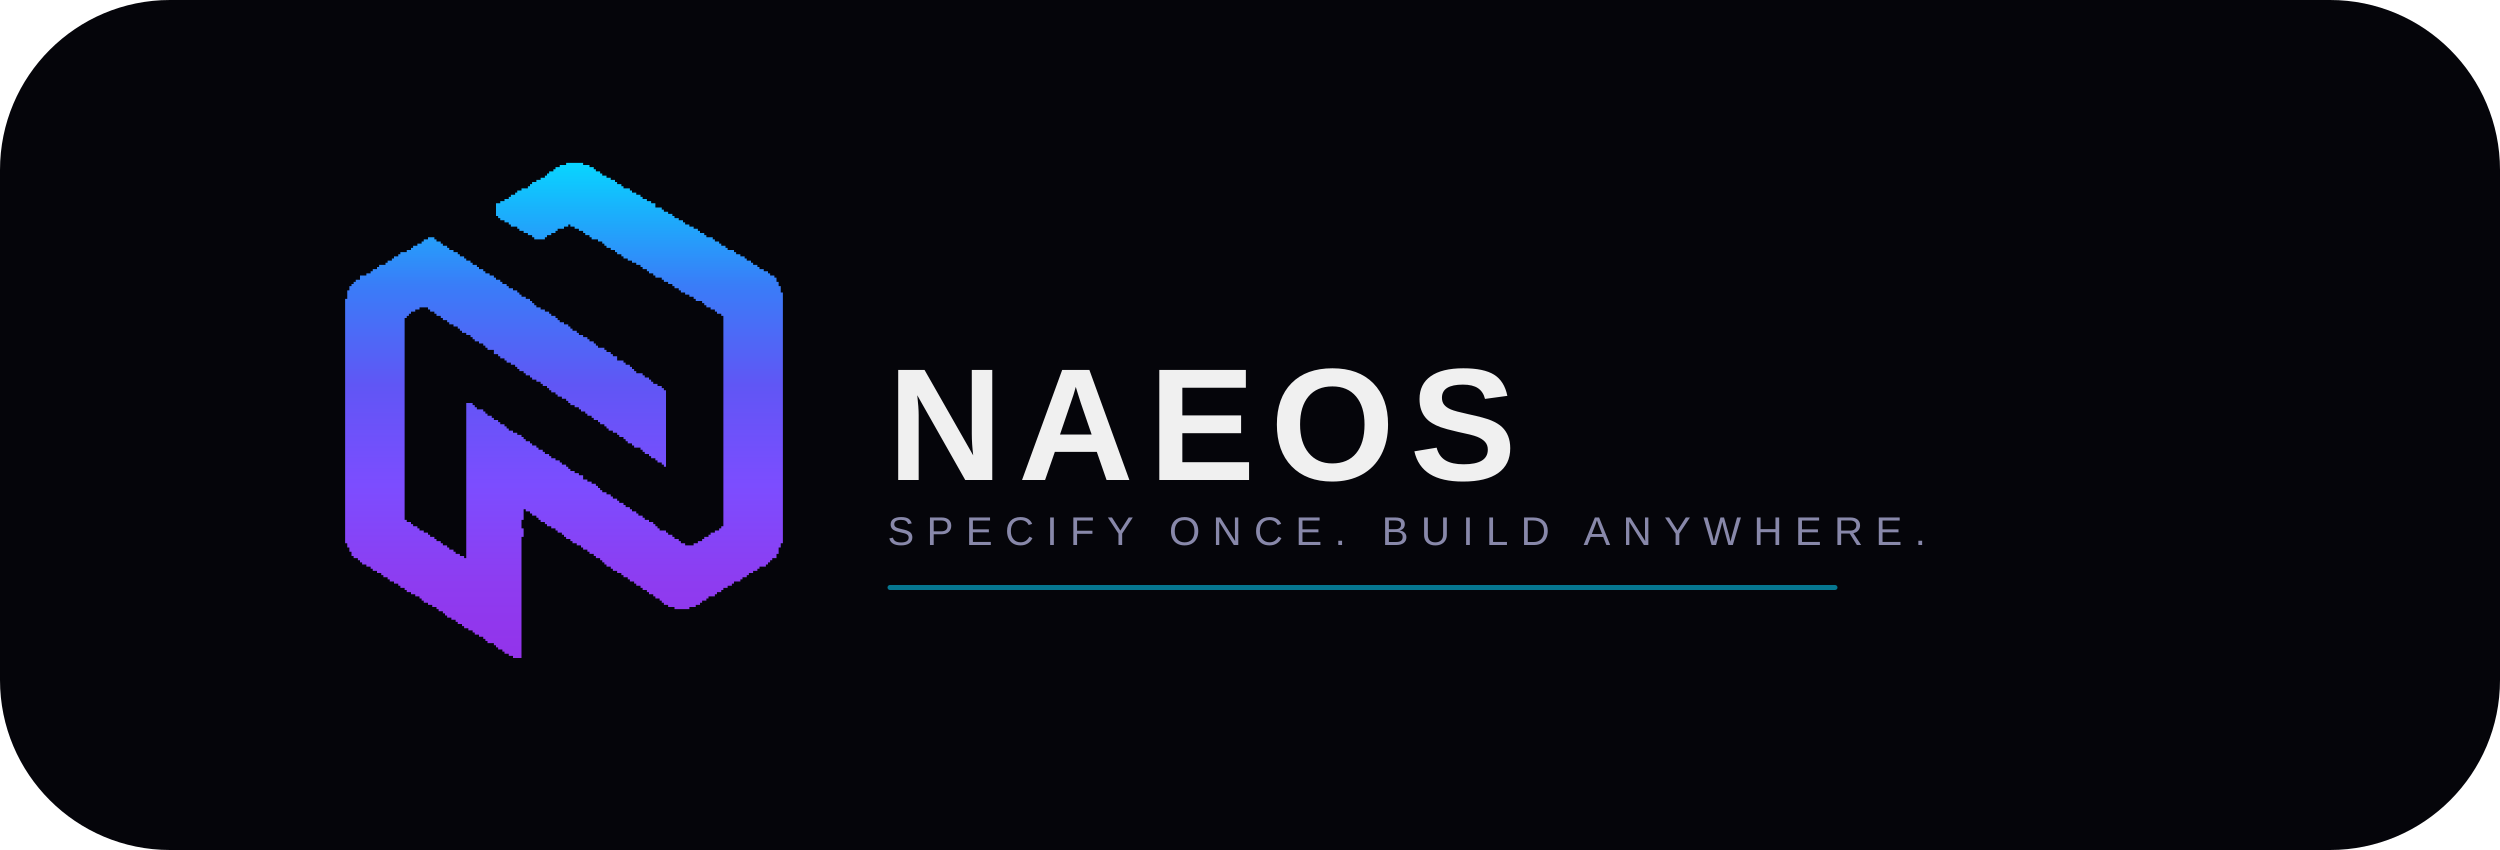
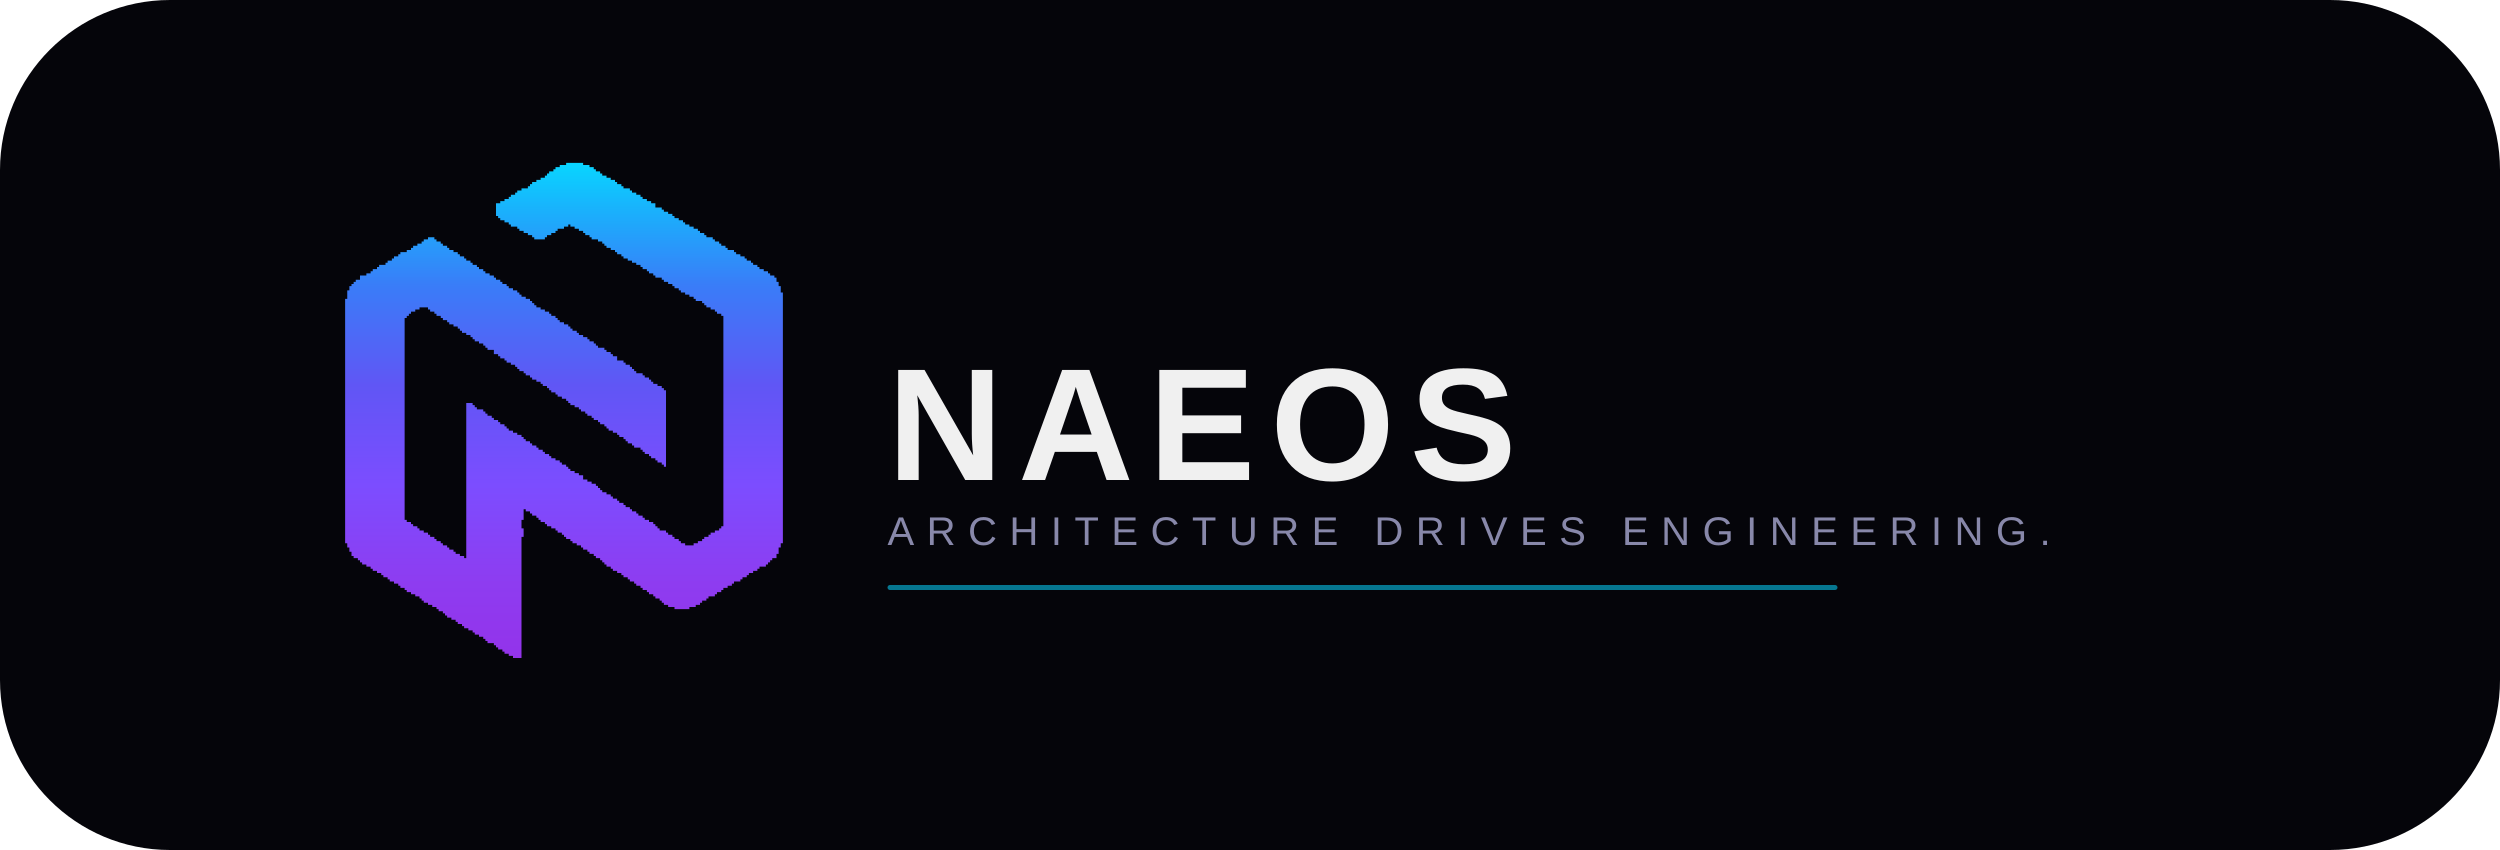
<svg xmlns="http://www.w3.org/2000/svg" viewBox="0 0 1000 340">
  <defs>
    <linearGradient id="n-grad" x1="0.5" y1="0" x2="0.5" y2="1">
      <stop offset="0%" stop-color="#08d6ff" />
      <stop offset="10%" stop-color="#1ab0fc" />
      <stop offset="25%" stop-color="#3a7cf8" />
      <stop offset="45%" stop-color="#6056f5" />
      <stop offset="65%" stop-color="#7c4dff" />
      <stop offset="85%" stop-color="#8e3cf0" />
      <stop offset="100%" stop-color="#9333ea" />
    </linearGradient>
  </defs>
  <rect width="1000" height="340" rx="68" fill="#05050a" />
  <g transform="translate(25, 15) scale(0.85)">
    <path d="M237,59h8v1h-8Z M234,60h14v1h-14Z M232,61h18v1h-18Z M231,62h20v1h-20Z M229,63h24v1h-24Z M228,64h26v1h-26Z M227,65h29v1h-29Z M225,66h33v1h-33Z M223,67h37v1h-37Z M221,68h40v1h-40Z M220,69h43v1h-43Z M219,70h45v1h-45Z M216,71h51v1h-51Z M214,72h54v1h-54Z M213,73h57v1h-57Z M211,74h61v1h-61Z M210,75h63v1h-63Z M208,76h67v1h-67Z M206,77h71v1h-71Z M204,78h75v1h-75Z M204,79h75v1h-75Z M204,80h78v1h-78Z M204,81h79v1h-79Z M204,82h81v1h-81Z M204,83h83v1h-83Z M205,84h83v1h-83Z M206,85h84v1h-84Z M208,86h84v1h-84Z M210,87h83v1h-83Z M211,88h27v1h-27Z M239,88h56v1h-56Z M214,89h22v1h-22Z M241,89h56v1h-56Z M215,90h18v1h-18Z M243,90h56v1h-56Z M217,91h15v1h-15Z M245,91h55v1h-55Z M219,92h11v1h-11Z M246,92h56v1h-56Z M221,93h7v1h-7Z M248,93h55v1h-55Z M172,94h3v1h-3Z M222,94h5v1h-5Z M249,94h57v1h-57Z M170,95h6v1h-6Z M252,95h55v1h-55Z M169,96h9v1h-9Z M254,96h55v1h-55Z M167,97h12v1h-12Z M255,97h55v1h-55Z M165,98h16v1h-16Z M256,98h56v1h-56Z M164,99h18v1h-18Z M258,99h55v1h-55Z M162,100h22v1h-22Z M260,100h56v1h-56Z M159,101h27v1h-27Z M261,101h56v1h-56Z M158,102h29v1h-29Z M263,102h56v1h-56Z M156,103h33v1h-33Z M264,103h57v1h-57Z M155,104h35v1h-35Z M266,104h56v1h-56Z M153,105h39v1h-39Z M268,105h56v1h-56Z M152,106h41v1h-41Z M270,106h55v1h-55Z M149,107h46v1h-46Z M272,107h55v1h-55Z M148,108h48v1h-48Z M273,108h55v1h-55Z M146,109h52v1h-52Z M275,109h55v1h-55Z M145,110h54v1h-54Z M276,110h56v1h-56Z M143,111h58v1h-58Z M278,111h55v1h-55Z M140,112h63v1h-63Z M279,112h56v1h-56Z M140,113h64v1h-64Z M282,113h54v1h-54Z M138,114h68v1h-68Z M283,114h53v1h-53Z M137,115h70v1h-70Z M285,115h52v1h-52Z M136,116h73v1h-73Z M287,116h50v1h-50Z M135,117h75v1h-75Z M288,117h50v1h-50Z M135,118h77v1h-77Z M290,118h48v1h-48Z M134,119h80v1h-80Z M291,119h47v1h-47Z M134,120h81v1h-81Z M293,120h46v1h-46Z M134,121h82v1h-82Z M295,121h44v1h-44Z M134,122h84v1h-84Z M297,122h42v1h-42Z M133,123h87v1h-87Z M298,123h41v1h-41Z M133,124h88v1h-88Z M301,124h38v1h-38Z M133,125h89v1h-89Z M302,125h37v1h-37Z M133,126h90v1h-90Z M303,126h36v1h-36Z M133,127h35v1h-35Z M172,127h53v1h-53Z M305,127h34v1h-34Z M133,128h33v1h-33Z M173,128h54v1h-54Z M307,128h32v1h-32Z M133,129h31v1h-31Z M175,129h54v1h-54Z M308,129h31v1h-31Z M133,130h30v1h-30Z M176,130h54v1h-54Z M310,130h29v1h-29Z M133,131h29v1h-29Z M178,131h54v1h-54Z M311,131h28v1h-28Z M133,132h28v1h-28Z M179,132h54v1h-54Z M311,132h28v1h-28Z M133,133h28v1h-28Z M181,133h53v1h-53Z M311,133h28v1h-28Z M133,134h28v1h-28Z M182,134h54v1h-54Z M311,134h28v1h-28Z M133,135h28v1h-28Z M184,135h54v1h-54Z M311,135h28v1h-28Z M133,136h28v1h-28Z M186,136h53v1h-53Z M311,136h28v1h-28Z M133,137h28v1h-28Z M187,137h53v1h-53Z M311,137h28v1h-28Z M133,138h28v1h-28Z M188,138h54v1h-54Z M311,138h28v1h-28Z M133,139h28v1h-28Z M190,139h53v1h-53Z M311,139h28v1h-28Z M133,140h28v1h-28Z M192,140h53v1h-53Z M311,140h28v1h-28Z M133,141h28v1h-28Z M193,141h54v1h-54Z M311,141h28v1h-28Z M133,142h28v1h-28Z M194,142h54v1h-54Z M311,142h28v1h-28Z M133,143h28v1h-28Z M196,143h54v1h-54Z M311,143h28v1h-28Z M133,144h28v1h-28Z M198,144h53v1h-53Z M311,144h28v1h-28Z M133,145h28v1h-28Z M199,145h53v1h-53Z M311,145h28v1h-28Z M133,146h28v1h-28Z M200,146h55v1h-55Z M311,146h28v1h-28Z M133,147h28v1h-28Z M203,147h53v1h-53Z M311,147h28v1h-28Z M133,148h28v1h-28Z M203,148h55v1h-55Z M311,148h28v1h-28Z M133,149h28v1h-28Z M205,149h54v1h-54Z M311,149h28v1h-28Z M133,150h28v1h-28Z M206,150h55v1h-55Z M311,150h28v1h-28Z M133,151h28v1h-28Z M208,151h53v1h-53Z M311,151h28v1h-28Z M133,152h28v1h-28Z M209,152h55v1h-55Z M311,152h28v1h-28Z M133,153h28v1h-28Z M211,153h54v1h-54Z M311,153h28v1h-28Z M133,154h28v1h-28Z M213,154h54v1h-54Z M311,154h28v1h-28Z M133,155h28v1h-28Z M214,155h54v1h-54Z M311,155h28v1h-28Z M133,156h28v1h-28Z M215,156h54v1h-54Z M311,156h28v1h-28Z M133,157h28v1h-28Z M217,157h53v1h-53Z M311,157h28v1h-28Z M133,158h28v1h-28Z M218,158h55v1h-55Z M311,158h28v1h-28Z M133,159h28v1h-28Z M220,159h54v1h-54Z M311,159h28v1h-28Z M133,160h28v1h-28Z M221,160h55v1h-55Z M311,160h28v1h-28Z M133,161h28v1h-28Z M223,161h54v1h-54Z M311,161h28v1h-28Z M133,162h28v1h-28Z M225,162h53v1h-53Z M311,162h28v1h-28Z M133,163h28v1h-28Z M226,163h54v1h-54Z M311,163h28v1h-28Z M133,164h28v1h-28Z M228,164h54v1h-54Z M311,164h28v1h-28Z M133,165h28v1h-28Z M229,165h54v1h-54Z M311,165h28v1h-28Z M133,166h28v1h-28Z M230,166h54v1h-54Z M311,166h28v1h-28Z M133,167h28v1h-28Z M232,167h52v1h-52Z M311,167h28v1h-28Z M133,168h28v1h-28Z M233,168h51v1h-51Z M311,168h28v1h-28Z M133,169h28v1h-28Z M235,169h49v1h-49Z M311,169h28v1h-28Z M133,170h28v1h-28Z M237,170h47v1h-47Z M311,170h28v1h-28Z M133,171h28v1h-28Z M238,171h46v1h-46Z M311,171h28v1h-28Z M133,172h28v1h-28Z M190,172h3v1h-3Z M239,172h45v1h-45Z M311,172h28v1h-28Z M133,173h28v1h-28Z M190,173h4v1h-4Z M241,173h43v1h-43Z M311,173h28v1h-28Z M133,174h28v1h-28Z M190,174h5v1h-5Z M243,174h41v1h-41Z M311,174h28v1h-28Z M133,175h28v1h-28Z M190,175h8v1h-8Z M244,175h40v1h-40Z M311,175h28v1h-28Z M133,176h28v1h-28Z M190,176h9v1h-9Z M246,176h38v1h-38Z M311,176h28v1h-28Z M133,177h28v1h-28Z M190,177h10v1h-10Z M247,177h37v1h-37Z M311,177h28v1h-28Z M133,178h28v1h-28Z M190,178h12v1h-12Z M249,178h35v1h-35Z M311,178h28v1h-28Z M133,179h28v1h-28Z M190,179h13v1h-13Z M250,179h34v1h-34Z M311,179h28v1h-28Z M133,180h28v1h-28Z M190,180h15v1h-15Z M252,180h32v1h-32Z M311,180h28v1h-28Z M133,181h28v1h-28Z M190,181h16v1h-16Z M253,181h31v1h-31Z M311,181h28v1h-28Z M133,182h28v1h-28Z M190,182h18v1h-18Z M255,182h29v1h-29Z M311,182h28v1h-28Z M133,183h28v1h-28Z M190,183h19v1h-19Z M256,183h28v1h-28Z M311,183h28v1h-28Z M133,184h28v1h-28Z M190,184h20v1h-20Z M257,184h27v1h-27Z M311,184h28v1h-28Z M133,185h28v1h-28Z M190,185h22v1h-22Z M259,185h25v1h-25Z M311,185h28v1h-28Z M133,186h28v1h-28Z M190,186h24v1h-24Z M261,186h23v1h-23Z M311,186h28v1h-28Z M133,187h28v1h-28Z M190,187h26v1h-26Z M262,187h22v1h-22Z M311,187h28v1h-28Z M133,188h28v1h-28Z M190,188h27v1h-27Z M264,188h20v1h-20Z M311,188h28v1h-28Z M133,189h28v1h-28Z M190,189h28v1h-28Z M265,189h19v1h-19Z M311,189h28v1h-28Z M133,190h28v1h-28Z M190,190h30v1h-30Z M266,190h18v1h-18Z M311,190h28v1h-28Z M133,191h28v1h-28Z M190,191h31v1h-31Z M268,191h16v1h-16Z M311,191h28v1h-28Z M133,192h28v1h-28Z M190,192h33v1h-33Z M269,192h15v1h-15Z M311,192h28v1h-28Z M133,193h28v1h-28Z M190,193h34v1h-34Z M272,193h12v1h-12Z M311,193h28v1h-28Z M133,194h28v1h-28Z M190,194h36v1h-36Z M273,194h11v1h-11Z M311,194h28v1h-28Z M133,195h28v1h-28Z M190,195h37v1h-37Z M274,195h10v1h-10Z M311,195h28v1h-28Z M133,196h28v1h-28Z M190,196h39v1h-39Z M276,196h8v1h-8Z M311,196h28v1h-28Z M133,197h28v1h-28Z M190,197h40v1h-40Z M277,197h7v1h-7Z M311,197h28v1h-28Z M133,198h28v1h-28Z M190,198h42v1h-42Z M279,198h5v1h-5Z M311,198h28v1h-28Z M133,199h28v1h-28Z M190,199h44v1h-44Z M280,199h4v1h-4Z M311,199h28v1h-28Z M133,200h28v1h-28Z M190,200h45v1h-45Z M282,200h2v1h-2Z M311,200h28v1h-28Z M133,201h28v1h-28Z M190,201h47v1h-47Z M283,201h1v1h-1Z M311,201h28v1h-28Z M133,202h28v1h-28Z M190,202h48v1h-48Z M311,202h28v1h-28Z M133,203h28v1h-28Z M190,203h49v1h-49Z M311,203h28v1h-28Z M133,204h28v1h-28Z M190,204h51v1h-51Z M311,204h28v1h-28Z M133,205h28v1h-28Z M190,205h53v1h-53Z M311,205h28v1h-28Z M133,206h28v1h-28Z M190,206h55v1h-55Z M311,206h28v1h-28Z M133,207h28v1h-28Z M190,207h55v1h-55Z M311,207h28v1h-28Z M133,208h28v1h-28Z M190,208h57v1h-57Z M311,208h28v1h-28Z M133,209h28v1h-28Z M190,209h59v1h-59Z M311,209h28v1h-28Z M133,210h28v1h-28Z M190,210h61v1h-61Z M311,210h28v1h-28Z M133,211h28v1h-28Z M190,211h62v1h-62Z M311,211h28v1h-28Z M133,212h28v1h-28Z M190,212h63v1h-63Z M311,212h28v1h-28Z M133,213h28v1h-28Z M190,213h64v1h-64Z M311,213h28v1h-28Z M133,214h28v1h-28Z M190,214h66v1h-66Z M311,214h28v1h-28Z M133,215h28v1h-28Z M190,215h68v1h-68Z M311,215h28v1h-28Z M133,216h28v1h-28Z M190,216h69v1h-69Z M311,216h28v1h-28Z M133,217h28v1h-28Z M190,217h71v1h-71Z M311,217h28v1h-28Z M133,218h28v1h-28Z M190,218h72v1h-72Z M311,218h28v1h-28Z M133,219h28v1h-28Z M190,219h74v1h-74Z M311,219h28v1h-28Z M133,220h28v1h-28Z M190,220h75v1h-75Z M311,220h28v1h-28Z M133,221h28v1h-28Z M190,221h77v1h-77Z M311,221h28v1h-28Z M133,222h28v1h-28Z M190,222h27v1h-27Z M218,222h50v1h-50Z M311,222h28v1h-28Z M133,223h28v1h-28Z M190,223h27v1h-27Z M220,223h50v1h-50Z M311,223h28v1h-28Z M133,224h28v1h-28Z M190,224h27v1h-27Z M221,224h50v1h-50Z M311,224h28v1h-28Z M133,225h28v1h-28Z M190,225h27v1h-27Z M223,225h50v1h-50Z M311,225h28v1h-28Z M133,226h28v1h-28Z M190,226h27v1h-27Z M224,226h50v1h-50Z M311,226h28v1h-28Z M133,227h29v1h-29Z M190,227h26v1h-26Z M225,227h51v1h-51Z M311,227h28v1h-28Z M133,228h31v1h-31Z M190,228h26v1h-26Z M227,228h51v1h-51Z M311,228h28v1h-28Z M133,229h32v1h-32Z M190,229h26v1h-26Z M228,229h51v1h-51Z M311,229h28v1h-28Z M133,230h34v1h-34Z M190,230h26v1h-26Z M230,230h50v1h-50Z M310,230h29v1h-29Z M133,231h35v1h-35Z M190,231h27v1h-27Z M232,231h49v1h-49Z M309,231h30v1h-30Z M133,232h37v1h-37Z M190,232h27v1h-27Z M233,232h51v1h-51Z M307,232h32v1h-32Z M133,233h39v1h-39Z M190,233h27v1h-27Z M235,233h50v1h-50Z M305,233h34v1h-34Z M133,234h40v1h-40Z M190,234h27v1h-27Z M236,234h51v1h-51Z M304,234h35v1h-35Z M133,235h42v1h-42Z M190,235h26v1h-26Z M237,235h51v1h-51Z M302,235h37v1h-37Z M133,236h43v1h-43Z M190,236h26v1h-26Z M239,236h51v1h-51Z M301,236h38v1h-38Z M133,237h45v1h-45Z M190,237h26v1h-26Z M240,237h51v1h-51Z M299,237h40v1h-40Z M134,238h45v1h-45Z M190,238h26v1h-26Z M242,238h51v1h-51Z M297,238h41v1h-41Z M134,239h47v1h-47Z M190,239h26v1h-26Z M244,239h94v1h-94Z M135,240h47v1h-47Z M190,240h26v1h-26Z M245,240h92v1h-92Z M135,241h49v1h-49Z M190,241h26v1h-26Z M247,241h90v1h-90Z M136,242h49v1h-49Z M190,242h26v1h-26Z M248,242h89v1h-89Z M136,243h51v1h-51Z M190,243h26v1h-26Z M250,243h86v1h-86Z M137,244h52v1h-52Z M190,244h26v1h-26Z M251,244h85v1h-85Z M139,245h77v1h-77Z M253,245h81v1h-81Z M140,246h76v1h-76Z M254,246h79v1h-79Z M141,247h75v1h-75Z M255,247h77v1h-77Z M143,248h73v1h-73Z M256,248h75v1h-75Z M145,249h71v1h-71Z M258,249h70v1h-70Z M146,250h70v1h-70Z M259,250h68v1h-68Z M148,251h68v1h-68Z M261,251h64v1h-64Z M150,252h66v1h-66Z M263,252h60v1h-60Z M151,253h65v1h-65Z M264,253h58v1h-58Z M153,254h63v1h-63Z M266,254h54v1h-54Z M154,255h62v1h-62Z M267,255h52v1h-52Z M156,256h60v1h-60Z M269,256h47v1h-47Z M158,257h58v1h-58Z M270,257h45v1h-45Z M159,258h57v1h-57Z M272,258h41v1h-41Z M161,259h55v1h-55Z M273,259h38v1h-38Z M162,260h54v1h-54Z M275,260h35v1h-35Z M164,261h52v1h-52Z M276,261h32v1h-32Z M166,262h50v1h-50Z M278,262h29v1h-29Z M168,263h48v1h-48Z M279,263h25v1h-25Z M169,264h47v1h-47Z M281,264h22v1h-22Z M170,265h46v1h-46Z M282,265h19v1h-19Z M172,266h44v1h-44Z M283,266h17v1h-17Z M174,267h42v1h-42Z M285,267h13v1h-13Z M176,268h40v1h-40Z M288,268h7v1h-7Z M177,269h39v1h-39Z M179,270h37v1h-37Z M180,271h36v1h-36Z M181,272h35v1h-35Z M183,273h33v1h-33Z M185,274h31v1h-31Z M186,275h30v1h-30Z M188,276h28v1h-28Z M189,277h27v1h-27Z M191,278h25v1h-25Z M193,279h23v1h-23Z M194,280h22v1h-22Z M196,281h20v1h-20Z M198,282h18v1h-18Z M199,283h17v1h-17Z M200,284h16v1h-16Z M203,285h13v1h-13Z M204,286h12v1h-12Z M205,287h11v1h-11Z M207,288h9v1h-9Z M208,289h8v1h-8Z M210,290h6v1h-6Z M212,291h4v1h-4Z" fill="url(#n-grad)" />
  </g>
  <text x="355" y="192" font-family="Arial,Helvetica,sans-serif" font-weight="800" font-size="64" fill="#f0f0f0" letter-spacing="6">NAEOS</text>
-   <text x="355" y="218" font-family="Arial,Helvetica,sans-serif" font-weight="500" font-size="16" fill="#8888aa" letter-spacing="5">SPECIFY ONCE. BUILD ANYWHERE.</text>
+   <text x="355" y="218" font-family="Arial,Helvetica,sans-serif" font-weight="500" font-size="16" fill="#8888aa" letter-spacing="5">ARCHITECTURE DRIVES ENGINEERING.</text>
  <rect x="355" y="234" width="380" height="2" rx="1" fill="#08d6ff" opacity="0.55" />
</svg>
